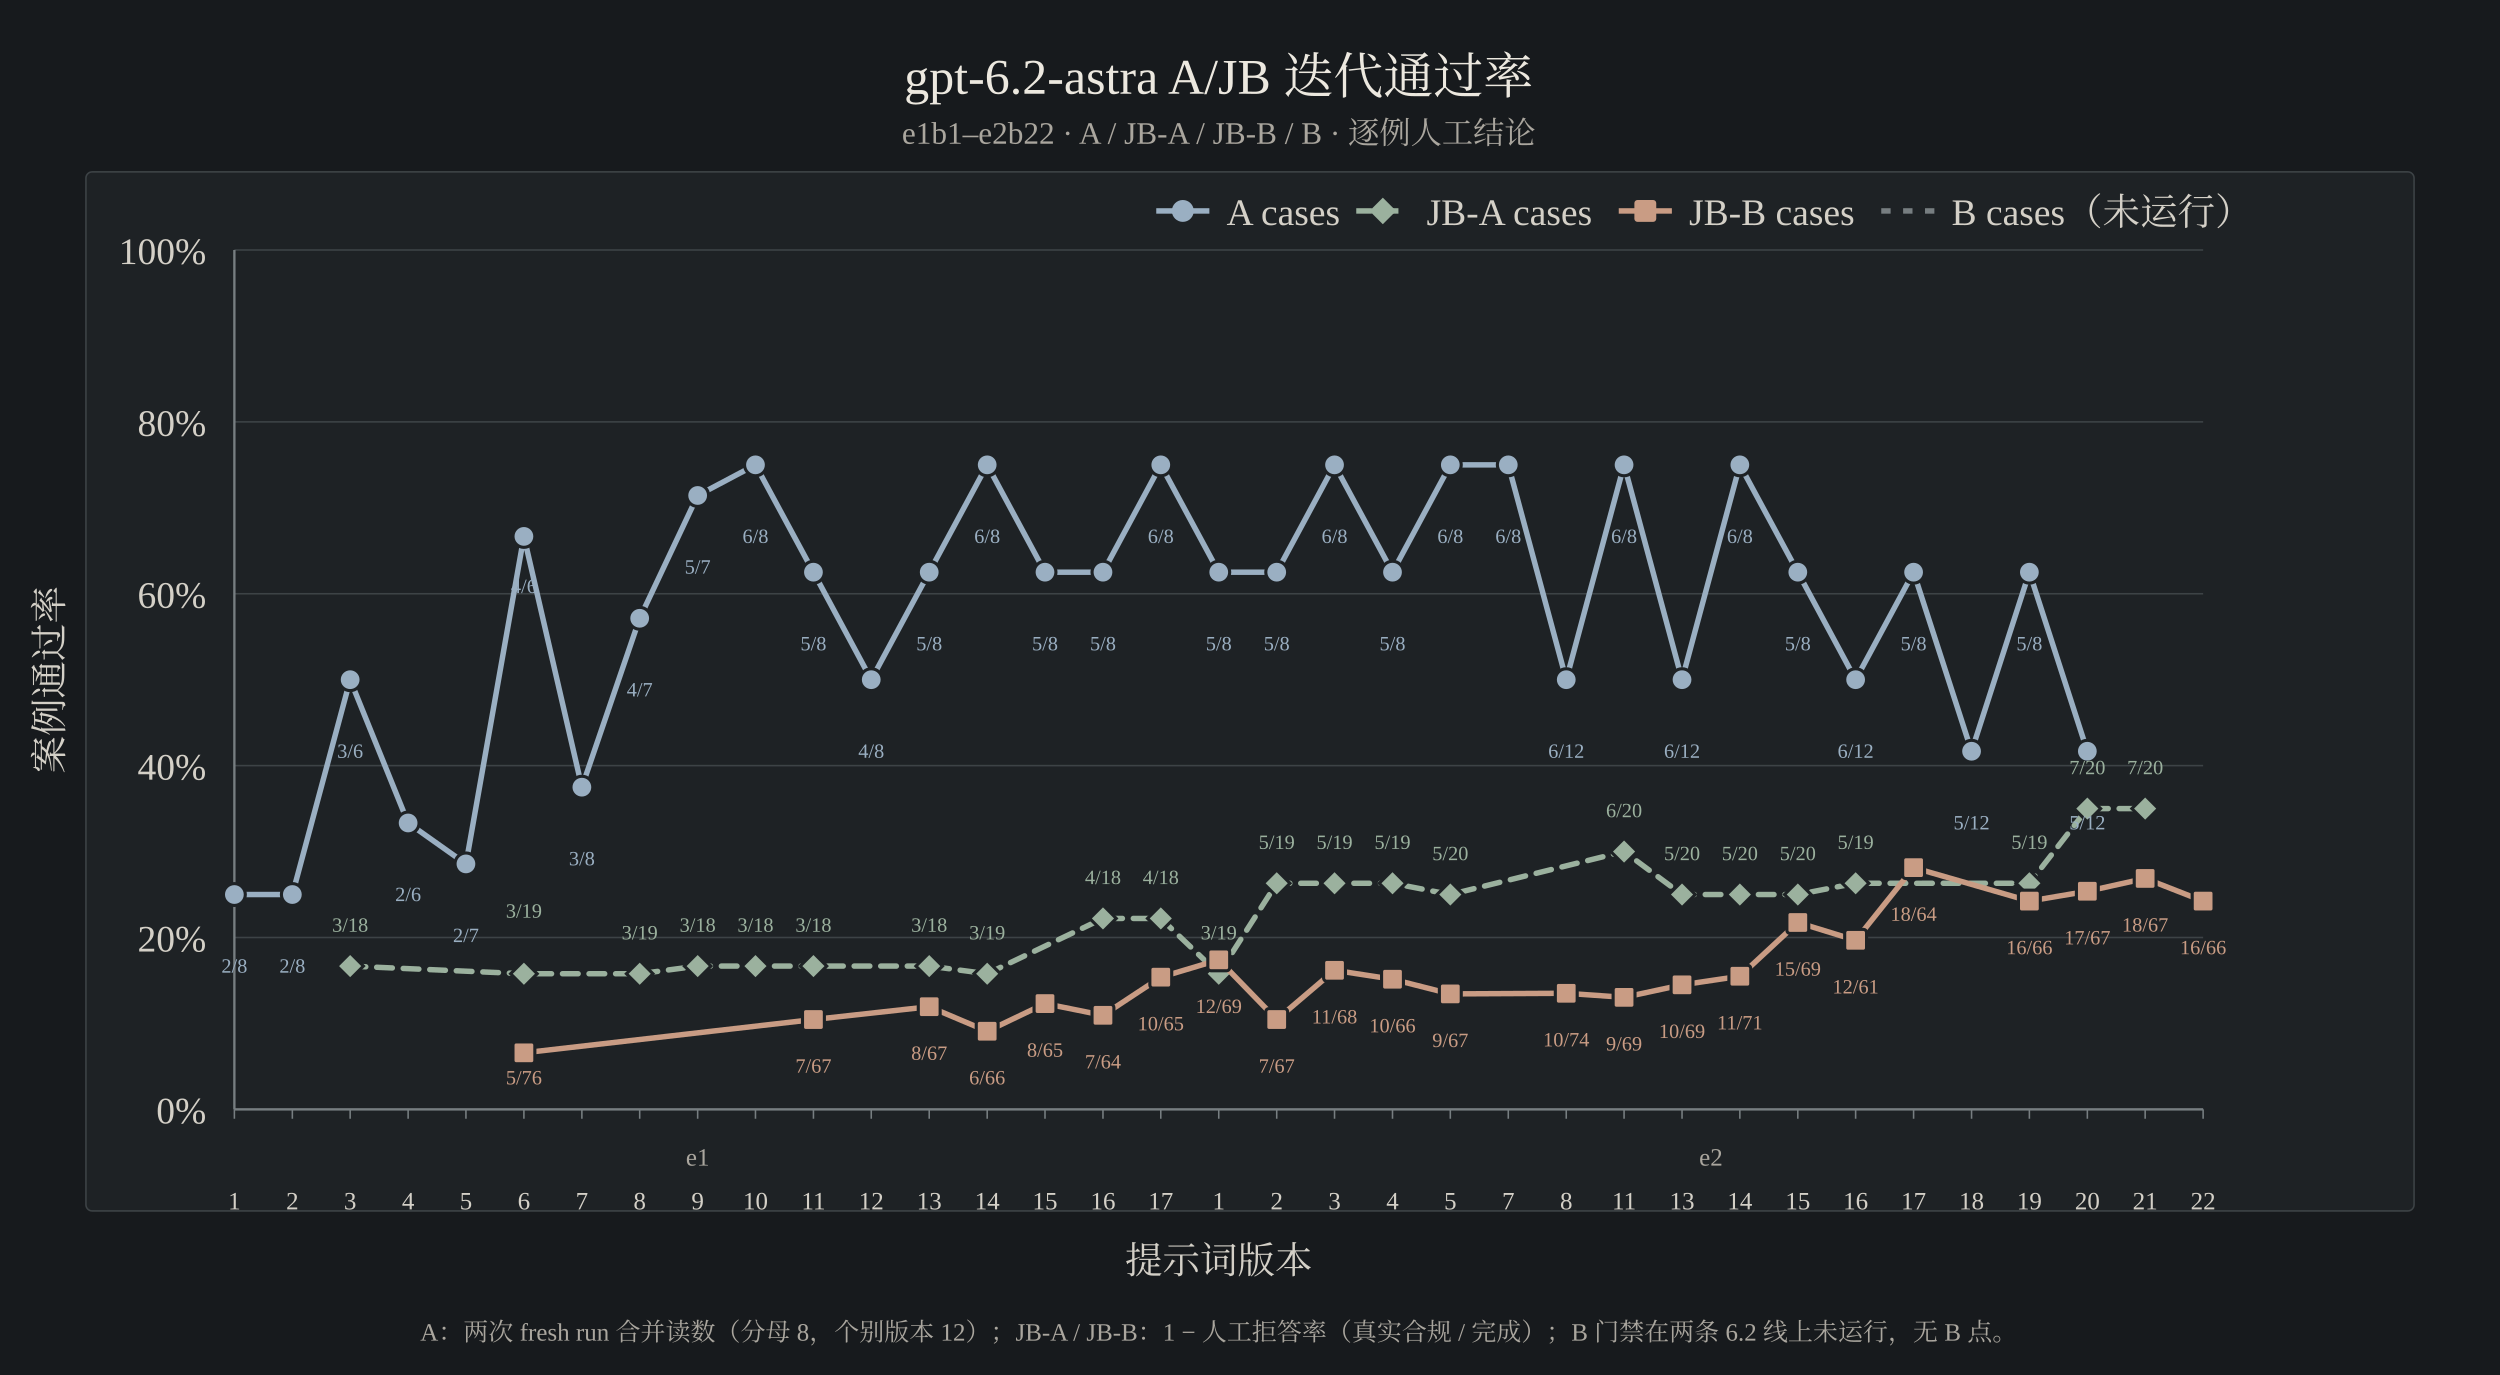
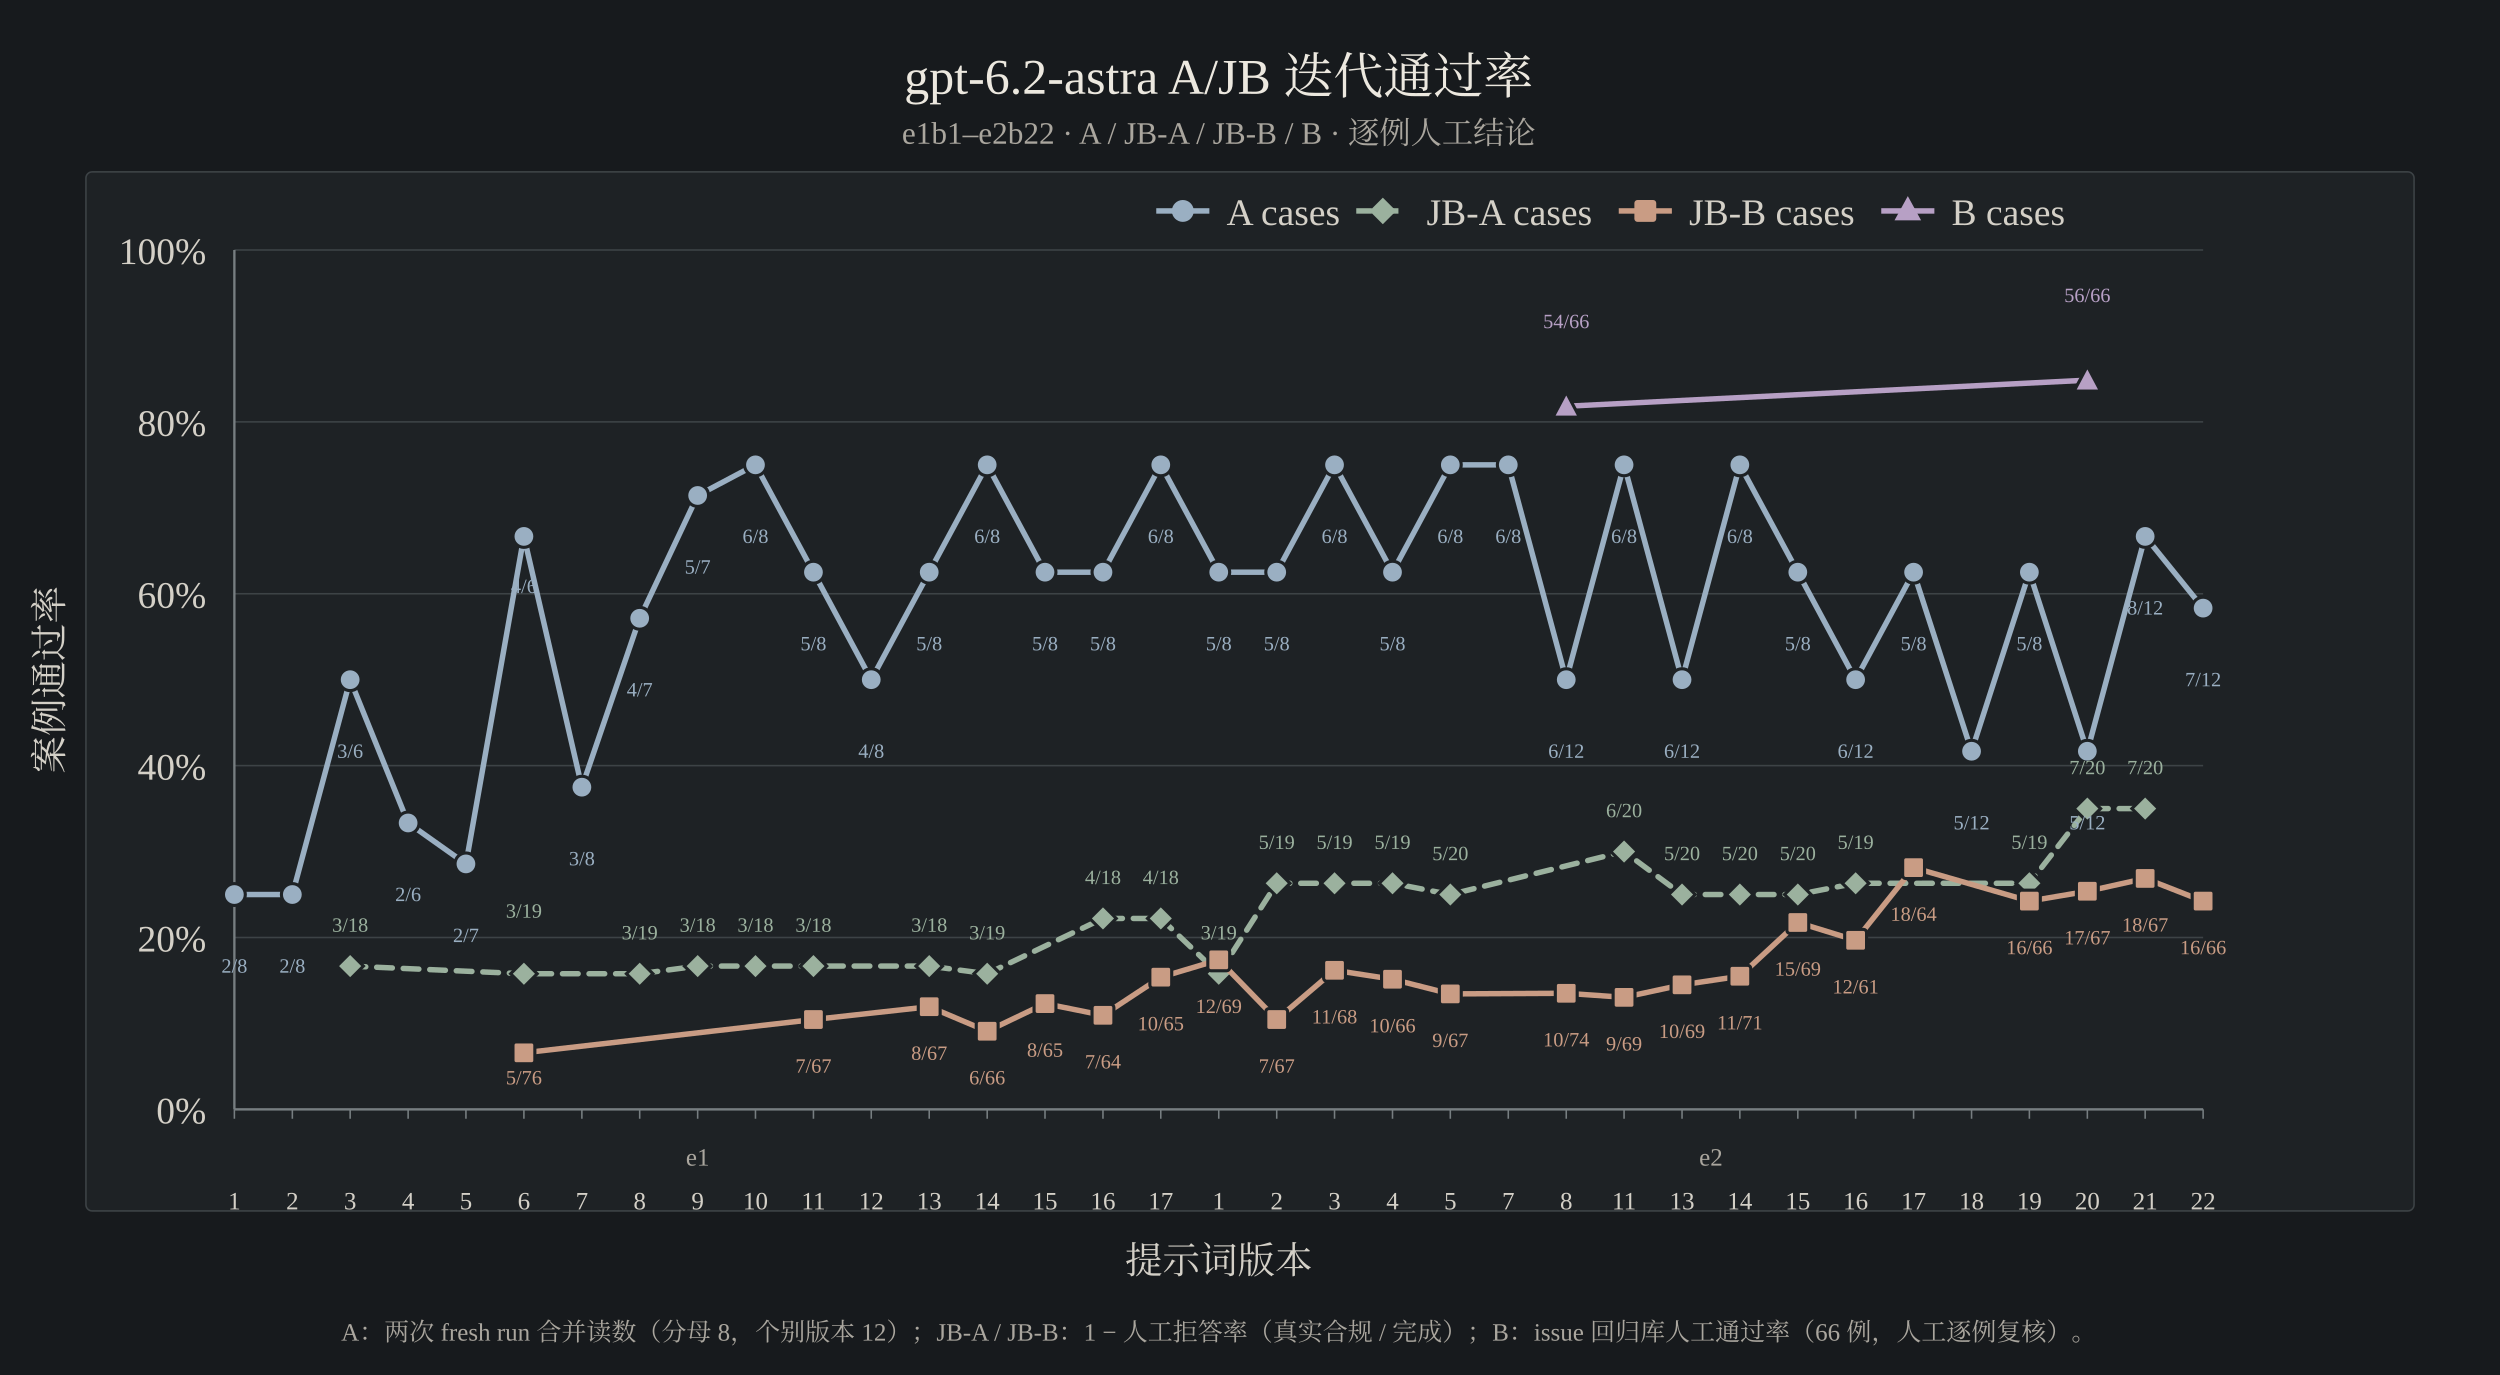
<svg xmlns="http://www.w3.org/2000/svg" width="1600" height="880" viewBox="0 0 1600 880" role="img" aria-labelledby="title desc">
  <rect width="1600" height="880" fill="#171A1D" />
  <rect x="55" y="110" width="1490" height="665" rx="4" fill="#1E2225" stroke="#3D4346" />
  <g font-family="Charter,Georgia,Times New Roman,STSong,Songti SC,Noto Serif CJK SC,serif">
    <text x="780" y="60" text-anchor="middle" font-size="32" font-weight="500" fill="#ECE8DF">gpt-6.2-astra A/JB 迭代通过率</text>
    <text x="780" y="92" text-anchor="middle" font-size="20" fill="#AAA69E">e1b1–e2b22 · A / JB-A / JB-B / B · 逐例人工结论</text>
    <line x1="150.0" y1="710.0" x2="1410.0" y2="710.0" stroke="#3D4346" stroke-width="1" />
    <text x="132" y="719.0" text-anchor="end" font-size="24" fill="#D4D0C7">0%</text>
    <line x1="150.0" y1="600.0" x2="1410.0" y2="600.0" stroke="#3D4346" stroke-width="1" />
    <text x="132" y="609.0" text-anchor="end" font-size="24" fill="#D4D0C7">20%</text>
    <line x1="150.0" y1="490.0" x2="1410.0" y2="490.0" stroke="#3D4346" stroke-width="1" />
    <text x="132" y="499.0" text-anchor="end" font-size="24" fill="#D4D0C7">40%</text>
    <line x1="150.0" y1="380.0" x2="1410.0" y2="380.0" stroke="#3D4346" stroke-width="1" />
    <text x="132" y="389.0" text-anchor="end" font-size="24" fill="#D4D0C7">60%</text>
    <line x1="150.0" y1="270.0" x2="1410.0" y2="270.0" stroke="#3D4346" stroke-width="1" />
    <text x="132" y="279.0" text-anchor="end" font-size="24" fill="#D4D0C7">80%</text>
    <line x1="150.0" y1="160.0" x2="1410.0" y2="160.0" stroke="#3D4346" stroke-width="1" />
    <text x="132" y="169.0" text-anchor="end" font-size="24" fill="#D4D0C7">100%</text>
    <line x1="150.0" y1="160.0" x2="150.0" y2="710.0" stroke="#777E81" stroke-width="1.5" />
    <line x1="150.0" y1="710.0" x2="1410.0" y2="710.0" stroke="#777E81" stroke-width="1.5" />
    <line x1="150.0" y1="710.0" x2="150.0" y2="716" stroke="#777E81" />
    <text x="150.0" y="774" text-anchor="middle" font-size="16" fill="#D4D0C7">1</text>
    <line x1="187.1" y1="710.0" x2="187.1" y2="716" stroke="#777E81" />
    <text x="187.1" y="774" text-anchor="middle" font-size="16" fill="#D4D0C7">2</text>
    <line x1="224.1" y1="710.0" x2="224.1" y2="716" stroke="#777E81" />
    <text x="224.1" y="774" text-anchor="middle" font-size="16" fill="#D4D0C7">3</text>
    <line x1="261.2" y1="710.0" x2="261.2" y2="716" stroke="#777E81" />
    <text x="261.2" y="774" text-anchor="middle" font-size="16" fill="#D4D0C7">4</text>
    <line x1="298.2" y1="710.0" x2="298.2" y2="716" stroke="#777E81" />
    <text x="298.2" y="774" text-anchor="middle" font-size="16" fill="#D4D0C7">5</text>
    <line x1="335.3" y1="710.0" x2="335.3" y2="716" stroke="#777E81" />
    <text x="335.3" y="774" text-anchor="middle" font-size="16" fill="#D4D0C7">6</text>
    <line x1="372.4" y1="710.0" x2="372.4" y2="716" stroke="#777E81" />
    <text x="372.4" y="774" text-anchor="middle" font-size="16" fill="#D4D0C7">7</text>
    <line x1="409.4" y1="710.0" x2="409.4" y2="716" stroke="#777E81" />
    <text x="409.4" y="774" text-anchor="middle" font-size="16" fill="#D4D0C7">8</text>
    <line x1="446.5" y1="710.0" x2="446.5" y2="716" stroke="#777E81" />
    <text x="446.5" y="774" text-anchor="middle" font-size="16" fill="#D4D0C7">9</text>
    <line x1="483.5" y1="710.0" x2="483.5" y2="716" stroke="#777E81" />
    <text x="483.5" y="774" text-anchor="middle" font-size="16" fill="#D4D0C7">10</text>
    <line x1="520.6" y1="710.0" x2="520.6" y2="716" stroke="#777E81" />
    <text x="520.6" y="774" text-anchor="middle" font-size="16" fill="#D4D0C7">11</text>
    <line x1="557.6" y1="710.0" x2="557.6" y2="716" stroke="#777E81" />
    <text x="557.6" y="774" text-anchor="middle" font-size="16" fill="#D4D0C7">12</text>
    <line x1="594.7" y1="710.0" x2="594.7" y2="716" stroke="#777E81" />
    <text x="594.7" y="774" text-anchor="middle" font-size="16" fill="#D4D0C7">13</text>
    <line x1="631.8" y1="710.0" x2="631.8" y2="716" stroke="#777E81" />
    <text x="631.8" y="774" text-anchor="middle" font-size="16" fill="#D4D0C7">14</text>
    <line x1="668.8" y1="710.0" x2="668.8" y2="716" stroke="#777E81" />
    <text x="668.8" y="774" text-anchor="middle" font-size="16" fill="#D4D0C7">15</text>
    <line x1="705.9" y1="710.0" x2="705.9" y2="716" stroke="#777E81" />
    <text x="705.9" y="774" text-anchor="middle" font-size="16" fill="#D4D0C7">16</text>
    <line x1="742.9" y1="710.0" x2="742.9" y2="716" stroke="#777E81" />
    <text x="742.9" y="774" text-anchor="middle" font-size="16" fill="#D4D0C7">17</text>
    <line x1="780.0" y1="710.0" x2="780.0" y2="716" stroke="#777E81" />
    <text x="780.0" y="774" text-anchor="middle" font-size="16" fill="#D4D0C7">1</text>
    <line x1="817.1" y1="710.0" x2="817.1" y2="716" stroke="#777E81" />
    <text x="817.1" y="774" text-anchor="middle" font-size="16" fill="#D4D0C7">2</text>
    <line x1="854.1" y1="710.0" x2="854.1" y2="716" stroke="#777E81" />
    <text x="854.1" y="774" text-anchor="middle" font-size="16" fill="#D4D0C7">3</text>
    <line x1="891.2" y1="710.0" x2="891.2" y2="716" stroke="#777E81" />
    <text x="891.2" y="774" text-anchor="middle" font-size="16" fill="#D4D0C7">4</text>
    <line x1="928.2" y1="710.0" x2="928.2" y2="716" stroke="#777E81" />
    <text x="928.2" y="774" text-anchor="middle" font-size="16" fill="#D4D0C7">5</text>
    <line x1="965.3" y1="710.0" x2="965.3" y2="716" stroke="#777E81" />
    <text x="965.3" y="774" text-anchor="middle" font-size="16" fill="#D4D0C7">7</text>
    <line x1="1002.4" y1="710.0" x2="1002.4" y2="716" stroke="#777E81" />
    <text x="1002.4" y="774" text-anchor="middle" font-size="16" fill="#D4D0C7">8</text>
    <line x1="1039.4" y1="710.0" x2="1039.4" y2="716" stroke="#777E81" />
    <text x="1039.4" y="774" text-anchor="middle" font-size="16" fill="#D4D0C7">11</text>
    <line x1="1076.5" y1="710.0" x2="1076.5" y2="716" stroke="#777E81" />
    <text x="1076.5" y="774" text-anchor="middle" font-size="16" fill="#D4D0C7">13</text>
    <line x1="1113.5" y1="710.0" x2="1113.5" y2="716" stroke="#777E81" />
    <text x="1113.5" y="774" text-anchor="middle" font-size="16" fill="#D4D0C7">14</text>
    <line x1="1150.6" y1="710.0" x2="1150.6" y2="716" stroke="#777E81" />
    <text x="1150.6" y="774" text-anchor="middle" font-size="16" fill="#D4D0C7">15</text>
    <line x1="1187.6" y1="710.0" x2="1187.6" y2="716" stroke="#777E81" />
    <text x="1187.6" y="774" text-anchor="middle" font-size="16" fill="#D4D0C7">16</text>
    <line x1="1224.7" y1="710.0" x2="1224.7" y2="716" stroke="#777E81" />
    <text x="1224.7" y="774" text-anchor="middle" font-size="16" fill="#D4D0C7">17</text>
    <line x1="1261.8" y1="710.0" x2="1261.8" y2="716" stroke="#777E81" />
    <text x="1261.8" y="774" text-anchor="middle" font-size="16" fill="#D4D0C7">18</text>
    <line x1="1298.8" y1="710.0" x2="1298.8" y2="716" stroke="#777E81" />
    <text x="1298.8" y="774" text-anchor="middle" font-size="16" fill="#D4D0C7">19</text>
    <line x1="1335.9" y1="710.0" x2="1335.9" y2="716" stroke="#777E81" />
    <text x="1335.9" y="774" text-anchor="middle" font-size="16" fill="#D4D0C7">20</text>
    <line x1="1372.9" y1="710.0" x2="1372.9" y2="716" stroke="#777E81" />
    <text x="1372.9" y="774" text-anchor="middle" font-size="16" fill="#D4D0C7">21</text>
    <line x1="1410.0" y1="710.0" x2="1410.0" y2="716" stroke="#777E81" />
    <text x="1410.0" y="774" text-anchor="middle" font-size="16" fill="#D4D0C7">22</text>
    <text x="446.5" y="746" text-anchor="middle" font-size="16" fill="#AAA69E">e1</text>
    <text x="1095.0" y="746" text-anchor="middle" font-size="16" fill="#AAA69E">e2</text>
    <text x="780" y="815" text-anchor="middle" font-size="24" fill="#D4D0C7">提示词版本</text>
    <text x="40" y="435" transform="rotate(-90 40 435)" text-anchor="middle" font-size="24" fill="#D4D0C7">案例通过率</text>
-     <polyline points="150.0,572.5 187.1,572.5 224.1,435.0 261.2,526.7 298.2,552.9 335.3,343.3 372.4,503.8 409.4,395.7 446.5,317.1 483.5,297.5 520.6,366.2 557.6,435.0 594.7,366.2 631.8,297.5 668.8,366.2 705.9,366.2 742.9,297.5 780.0,366.2 817.1,366.2 854.1,297.5 891.2,366.2 928.2,297.5 965.3,297.5 1002.4,435.0 1039.4,297.5 1076.5,435.0 1113.5,297.5 1150.6,366.2 1187.6,435.0 1224.7,366.2 1261.8,480.8 1298.8,366.2 1335.9,480.8" fill="none" stroke="#9AAFC2" stroke-width="3.5" stroke-linecap="round" stroke-linejoin="round" />
+     <polyline points="150.0,572.5 187.1,572.5 224.1,435.0 261.2,526.7 298.2,552.9 335.3,343.3 372.4,503.8 409.4,395.7 446.5,317.1 483.5,297.5 520.6,366.2 557.6,435.0 594.7,366.2 631.8,297.5 668.8,366.2 705.9,366.2 742.9,297.5 780.0,366.2 817.1,366.2 854.1,297.5 891.2,366.2 928.2,297.5 965.3,297.5 1002.4,435.0 1039.4,297.5 1076.5,435.0 1113.5,297.5 1150.6,366.2 1187.6,435.0 1224.7,366.2 1261.8,480.8 1298.8,366.2 1335.9,480.8 1372.9,343.3 1410.0,389.2" fill="none" stroke="#9AAFC2" stroke-width="3.5" stroke-linecap="round" stroke-linejoin="round" />
    <circle cx="150.0" cy="572.5" r="7" fill="#9AAFC2" stroke="#1E2225" stroke-width="2" />
    <circle cx="187.1" cy="572.5" r="7" fill="#9AAFC2" stroke="#1E2225" stroke-width="2" />
    <circle cx="224.1" cy="435.0" r="7" fill="#9AAFC2" stroke="#1E2225" stroke-width="2" />
    <circle cx="261.2" cy="526.7" r="7" fill="#9AAFC2" stroke="#1E2225" stroke-width="2" />
    <circle cx="298.2" cy="552.9" r="7" fill="#9AAFC2" stroke="#1E2225" stroke-width="2" />
    <circle cx="335.3" cy="343.3" r="7" fill="#9AAFC2" stroke="#1E2225" stroke-width="2" />
    <circle cx="372.4" cy="503.8" r="7" fill="#9AAFC2" stroke="#1E2225" stroke-width="2" />
    <circle cx="409.4" cy="395.7" r="7" fill="#9AAFC2" stroke="#1E2225" stroke-width="2" />
    <circle cx="446.5" cy="317.1" r="7" fill="#9AAFC2" stroke="#1E2225" stroke-width="2" />
    <circle cx="483.5" cy="297.5" r="7" fill="#9AAFC2" stroke="#1E2225" stroke-width="2" />
    <circle cx="520.6" cy="366.2" r="7" fill="#9AAFC2" stroke="#1E2225" stroke-width="2" />
    <circle cx="557.6" cy="435.0" r="7" fill="#9AAFC2" stroke="#1E2225" stroke-width="2" />
    <circle cx="594.7" cy="366.2" r="7" fill="#9AAFC2" stroke="#1E2225" stroke-width="2" />
    <circle cx="631.8" cy="297.5" r="7" fill="#9AAFC2" stroke="#1E2225" stroke-width="2" />
    <circle cx="668.8" cy="366.2" r="7" fill="#9AAFC2" stroke="#1E2225" stroke-width="2" />
    <circle cx="705.9" cy="366.2" r="7" fill="#9AAFC2" stroke="#1E2225" stroke-width="2" />
    <circle cx="742.9" cy="297.5" r="7" fill="#9AAFC2" stroke="#1E2225" stroke-width="2" />
    <circle cx="780.0" cy="366.2" r="7" fill="#9AAFC2" stroke="#1E2225" stroke-width="2" />
    <circle cx="817.1" cy="366.2" r="7" fill="#9AAFC2" stroke="#1E2225" stroke-width="2" />
    <circle cx="854.1" cy="297.5" r="7" fill="#9AAFC2" stroke="#1E2225" stroke-width="2" />
    <circle cx="891.2" cy="366.2" r="7" fill="#9AAFC2" stroke="#1E2225" stroke-width="2" />
    <circle cx="928.2" cy="297.5" r="7" fill="#9AAFC2" stroke="#1E2225" stroke-width="2" />
    <circle cx="965.3" cy="297.5" r="7" fill="#9AAFC2" stroke="#1E2225" stroke-width="2" />
    <circle cx="1002.4" cy="435.0" r="7" fill="#9AAFC2" stroke="#1E2225" stroke-width="2" />
    <circle cx="1039.4" cy="297.5" r="7" fill="#9AAFC2" stroke="#1E2225" stroke-width="2" />
    <circle cx="1076.5" cy="435.0" r="7" fill="#9AAFC2" stroke="#1E2225" stroke-width="2" />
    <circle cx="1113.5" cy="297.5" r="7" fill="#9AAFC2" stroke="#1E2225" stroke-width="2" />
    <circle cx="1150.6" cy="366.2" r="7" fill="#9AAFC2" stroke="#1E2225" stroke-width="2" />
    <circle cx="1187.6" cy="435.0" r="7" fill="#9AAFC2" stroke="#1E2225" stroke-width="2" />
    <circle cx="1224.7" cy="366.2" r="7" fill="#9AAFC2" stroke="#1E2225" stroke-width="2" />
    <circle cx="1261.8" cy="480.8" r="7" fill="#9AAFC2" stroke="#1E2225" stroke-width="2" />
    <circle cx="1298.8" cy="366.2" r="7" fill="#9AAFC2" stroke="#1E2225" stroke-width="2" />
    <circle cx="1335.9" cy="480.8" r="7" fill="#9AAFC2" stroke="#1E2225" stroke-width="2" />
+     <circle cx="1372.9" cy="343.3" r="7" fill="#9AAFC2" stroke="#1E2225" stroke-width="2" />
+     <circle cx="1410.0" cy="389.2" r="7" fill="#9AAFC2" stroke="#1E2225" stroke-width="2" />
    <polyline points="224.1,618.3 335.3,623.2 409.4,623.2 446.5,618.3 483.5,618.3 520.6,618.3 594.7,618.3 631.8,623.2 705.9,587.8 742.9,587.8 780.0,623.2 817.1,565.3 854.1,565.3 891.2,565.3 928.2,572.5 1039.4,545.0 1076.5,572.5 1113.5,572.5 1150.6,572.5 1187.6,565.3 1298.8,565.3 1335.9,517.5 1372.9,517.5" fill="none" stroke="#9BB19E" stroke-width="3.5" stroke-linecap="round" stroke-linejoin="round" stroke-dasharray="10 7" />
    <polygon points="224.1,609.8 232.6,618.3 224.1,626.8 215.6,618.3" fill="#9BB19E" stroke="#1E2225" stroke-width="2" />
    <polygon points="335.3,614.7 343.8,623.2 335.3,631.7 326.8,623.2" fill="#9BB19E" stroke="#1E2225" stroke-width="2" />
    <polygon points="409.4,614.7 417.9,623.2 409.4,631.7 400.9,623.2" fill="#9BB19E" stroke="#1E2225" stroke-width="2" />
    <polygon points="446.5,609.8 455.0,618.3 446.5,626.8 438.0,618.3" fill="#9BB19E" stroke="#1E2225" stroke-width="2" />
    <polygon points="483.5,609.8 492.0,618.3 483.5,626.8 475.0,618.3" fill="#9BB19E" stroke="#1E2225" stroke-width="2" />
    <polygon points="520.6,609.8 529.1,618.3 520.6,626.8 512.1,618.3" fill="#9BB19E" stroke="#1E2225" stroke-width="2" />
    <polygon points="594.7,609.8 603.2,618.3 594.7,626.8 586.2,618.3" fill="#9BB19E" stroke="#1E2225" stroke-width="2" />
    <polygon points="631.8,614.7 640.3,623.2 631.8,631.7 623.3,623.2" fill="#9BB19E" stroke="#1E2225" stroke-width="2" />
    <polygon points="705.9,579.3 714.4,587.8 705.9,596.3 697.4,587.8" fill="#9BB19E" stroke="#1E2225" stroke-width="2" />
    <polygon points="742.9,579.3 751.4,587.8 742.9,596.3 734.4,587.8" fill="#9BB19E" stroke="#1E2225" stroke-width="2" />
    <polygon points="780.0,614.7 788.5,623.2 780.0,631.7 771.5,623.2" fill="#9BB19E" stroke="#1E2225" stroke-width="2" />
    <polygon points="817.1,556.8 825.6,565.3 817.1,573.8 808.6,565.3" fill="#9BB19E" stroke="#1E2225" stroke-width="2" />
    <polygon points="854.1,556.8 862.6,565.3 854.1,573.8 845.6,565.3" fill="#9BB19E" stroke="#1E2225" stroke-width="2" />
    <polygon points="891.2,556.8 899.7,565.3 891.2,573.8 882.7,565.3" fill="#9BB19E" stroke="#1E2225" stroke-width="2" />
    <polygon points="928.2,564.0 936.7,572.5 928.2,581.0 919.7,572.5" fill="#9BB19E" stroke="#1E2225" stroke-width="2" />
    <polygon points="1039.4,536.5 1047.9,545.0 1039.4,553.5 1030.9,545.0" fill="#9BB19E" stroke="#1E2225" stroke-width="2" />
    <polygon points="1076.5,564.0 1085.0,572.5 1076.5,581.0 1068.0,572.5" fill="#9BB19E" stroke="#1E2225" stroke-width="2" />
    <polygon points="1113.5,564.0 1122.0,572.5 1113.5,581.0 1105.0,572.5" fill="#9BB19E" stroke="#1E2225" stroke-width="2" />
    <polygon points="1150.6,564.0 1159.1,572.5 1150.6,581.0 1142.1,572.5" fill="#9BB19E" stroke="#1E2225" stroke-width="2" />
    <polygon points="1187.6,556.8 1196.1,565.3 1187.6,573.8 1179.1,565.3" fill="#9BB19E" stroke="#1E2225" stroke-width="2" />
    <polygon points="1298.8,556.8 1307.3,565.3 1298.8,573.8 1290.3,565.3" fill="#9BB19E" stroke="#1E2225" stroke-width="2" />
    <polygon points="1335.9,509.0 1344.4,517.5 1335.9,526.0 1327.4,517.5" fill="#9BB19E" stroke="#1E2225" stroke-width="2" />
    <polygon points="1372.9,509.0 1381.4,517.5 1372.9,526.0 1364.4,517.5" fill="#9BB19E" stroke="#1E2225" stroke-width="2" />
    <polyline points="335.3,673.8 520.6,652.5 594.7,644.3 631.8,660.0 668.8,642.3 705.9,649.8 742.9,625.4 780.0,614.3 817.1,652.5 854.1,621.0 891.2,626.7 928.2,636.1 1002.4,635.7 1039.4,638.3 1076.5,630.3 1113.5,624.8 1150.6,590.4 1187.6,601.8 1224.7,555.3 1298.8,576.7 1335.9,570.4 1372.9,562.2 1410.0,576.7" fill="none" stroke="#C99C84" stroke-width="3.5" stroke-linecap="round" stroke-linejoin="round" />
    <rect x="328.3" y="666.8" width="14" height="14" rx="2" fill="#C99C84" stroke="#1E2225" stroke-width="2" />
    <rect x="513.6" y="645.5" width="14" height="14" rx="2" fill="#C99C84" stroke="#1E2225" stroke-width="2" />
    <rect x="587.7" y="637.3" width="14" height="14" rx="2" fill="#C99C84" stroke="#1E2225" stroke-width="2" />
    <rect x="624.8" y="653.0" width="14" height="14" rx="2" fill="#C99C84" stroke="#1E2225" stroke-width="2" />
    <rect x="661.8" y="635.3" width="14" height="14" rx="2" fill="#C99C84" stroke="#1E2225" stroke-width="2" />
    <rect x="698.9" y="642.8" width="14" height="14" rx="2" fill="#C99C84" stroke="#1E2225" stroke-width="2" />
    <rect x="735.9" y="618.4" width="14" height="14" rx="2" fill="#C99C84" stroke="#1E2225" stroke-width="2" />
    <rect x="773.0" y="607.3" width="14" height="14" rx="2" fill="#C99C84" stroke="#1E2225" stroke-width="2" />
    <rect x="810.1" y="645.5" width="14" height="14" rx="2" fill="#C99C84" stroke="#1E2225" stroke-width="2" />
    <rect x="847.1" y="614.0" width="14" height="14" rx="2" fill="#C99C84" stroke="#1E2225" stroke-width="2" />
    <rect x="884.2" y="619.7" width="14" height="14" rx="2" fill="#C99C84" stroke="#1E2225" stroke-width="2" />
    <rect x="921.2" y="629.1" width="14" height="14" rx="2" fill="#C99C84" stroke="#1E2225" stroke-width="2" />
    <rect x="995.4" y="628.7" width="14" height="14" rx="2" fill="#C99C84" stroke="#1E2225" stroke-width="2" />
    <rect x="1032.4" y="631.3" width="14" height="14" rx="2" fill="#C99C84" stroke="#1E2225" stroke-width="2" />
    <rect x="1069.5" y="623.3" width="14" height="14" rx="2" fill="#C99C84" stroke="#1E2225" stroke-width="2" />
    <rect x="1106.5" y="617.8" width="14" height="14" rx="2" fill="#C99C84" stroke="#1E2225" stroke-width="2" />
    <rect x="1143.6" y="583.4" width="14" height="14" rx="2" fill="#C99C84" stroke="#1E2225" stroke-width="2" />
    <rect x="1180.6" y="594.8" width="14" height="14" rx="2" fill="#C99C84" stroke="#1E2225" stroke-width="2" />
    <rect x="1217.7" y="548.3" width="14" height="14" rx="2" fill="#C99C84" stroke="#1E2225" stroke-width="2" />
    <rect x="1291.8" y="569.7" width="14" height="14" rx="2" fill="#C99C84" stroke="#1E2225" stroke-width="2" />
    <rect x="1328.9" y="563.4" width="14" height="14" rx="2" fill="#C99C84" stroke="#1E2225" stroke-width="2" />
    <rect x="1365.9" y="555.2" width="14" height="14" rx="2" fill="#C99C84" stroke="#1E2225" stroke-width="2" />
    <rect x="1403.0" y="569.7" width="14" height="14" rx="2" fill="#C99C84" stroke="#1E2225" stroke-width="2" />
+     <polyline points="1002.4,260.0 1335.9,243.3" fill="none" stroke="#B7A0C5" stroke-width="3.5" stroke-linecap="round" stroke-linejoin="round" />
+     <polygon points="1002.4,251.0 1010.9,267.0 993.9,267.0" fill="#B7A0C5" stroke="#1E2225" stroke-width="2" />
+     <polygon points="1335.9,234.3 1344.4,250.3 1327.4,250.3" fill="#B7A0C5" stroke="#1E2225" stroke-width="2" />
    <text x="150.0" y="622.5" text-anchor="middle" font-size="13" font-weight="500" fill="#9AAFC2">2/8</text>
    <text x="187.1" y="622.5" text-anchor="middle" font-size="13" font-weight="500" fill="#9AAFC2">2/8</text>
    <text x="224.1" y="485.0" text-anchor="middle" font-size="13" font-weight="500" fill="#9AAFC2">3/6</text>
    <text x="224.1" y="596.3" text-anchor="middle" font-size="13" font-weight="500" fill="#9BB19E">3/18</text>
    <text x="261.2" y="576.7" text-anchor="middle" font-size="13" font-weight="500" fill="#9AAFC2">2/6</text>
    <text x="298.2" y="602.9" text-anchor="middle" font-size="13" font-weight="500" fill="#9AAFC2">2/7</text>
    <text x="335.3" y="379.5" text-anchor="middle" font-size="13" font-weight="500" fill="#9AAFC2">4/6</text>
    <text x="335.3" y="587.3" text-anchor="middle" font-size="13" font-weight="500" fill="#9BB19E">3/19</text>
    <text x="335.3" y="694.0" text-anchor="middle" font-size="13" font-weight="500" fill="#C99C84">5/76</text>
    <text x="372.4" y="553.8" text-anchor="middle" font-size="13" font-weight="500" fill="#9AAFC2">3/8</text>
    <text x="409.4" y="445.7" text-anchor="middle" font-size="13" font-weight="500" fill="#9AAFC2">4/7</text>
    <text x="409.4" y="601.2" text-anchor="middle" font-size="13" font-weight="500" fill="#9BB19E">3/19</text>
    <text x="446.5" y="367.1" text-anchor="middle" font-size="13" font-weight="500" fill="#9AAFC2">5/7</text>
    <text x="446.5" y="596.3" text-anchor="middle" font-size="13" font-weight="500" fill="#9BB19E">3/18</text>
    <text x="483.5" y="347.5" text-anchor="middle" font-size="13" font-weight="500" fill="#9AAFC2">6/8</text>
    <text x="483.5" y="596.3" text-anchor="middle" font-size="13" font-weight="500" fill="#9BB19E">3/18</text>
    <text x="520.6" y="416.2" text-anchor="middle" font-size="13" font-weight="500" fill="#9AAFC2">5/8</text>
    <text x="520.6" y="596.3" text-anchor="middle" font-size="13" font-weight="500" fill="#9BB19E">3/18</text>
    <text x="520.6" y="686.5" text-anchor="middle" font-size="13" font-weight="500" fill="#C99C84">7/67</text>
    <text x="557.6" y="485.0" text-anchor="middle" font-size="13" font-weight="500" fill="#9AAFC2">4/8</text>
    <text x="594.7" y="416.2" text-anchor="middle" font-size="13" font-weight="500" fill="#9AAFC2">5/8</text>
    <text x="594.7" y="596.3" text-anchor="middle" font-size="13" font-weight="500" fill="#9BB19E">3/18</text>
    <text x="594.7" y="678.3" text-anchor="middle" font-size="13" font-weight="500" fill="#C99C84">8/67</text>
    <text x="631.8" y="347.5" text-anchor="middle" font-size="13" font-weight="500" fill="#9AAFC2">6/8</text>
    <text x="631.8" y="601.2" text-anchor="middle" font-size="13" font-weight="500" fill="#9BB19E">3/19</text>
    <text x="631.8" y="694.0" text-anchor="middle" font-size="13" font-weight="500" fill="#C99C84">6/66</text>
    <text x="668.8" y="416.2" text-anchor="middle" font-size="13" font-weight="500" fill="#9AAFC2">5/8</text>
    <text x="668.8" y="676.3" text-anchor="middle" font-size="13" font-weight="500" fill="#C99C84">8/65</text>
    <text x="705.9" y="416.2" text-anchor="middle" font-size="13" font-weight="500" fill="#9AAFC2">5/8</text>
    <text x="705.9" y="565.8" text-anchor="middle" font-size="13" font-weight="500" fill="#9BB19E">4/18</text>
    <text x="705.9" y="683.8" text-anchor="middle" font-size="13" font-weight="500" fill="#C99C84">7/64</text>
    <text x="742.9" y="347.5" text-anchor="middle" font-size="13" font-weight="500" fill="#9AAFC2">6/8</text>
    <text x="742.9" y="565.8" text-anchor="middle" font-size="13" font-weight="500" fill="#9BB19E">4/18</text>
    <text x="742.9" y="659.4" text-anchor="middle" font-size="13" font-weight="500" fill="#C99C84">10/65</text>
    <text x="780.0" y="416.2" text-anchor="middle" font-size="13" font-weight="500" fill="#9AAFC2">5/8</text>
    <text x="780.0" y="601.2" text-anchor="middle" font-size="13" font-weight="500" fill="#9BB19E">3/19</text>
    <text x="780.0" y="648.3" text-anchor="middle" font-size="13" font-weight="500" fill="#C99C84">12/69</text>
    <text x="817.1" y="416.2" text-anchor="middle" font-size="13" font-weight="500" fill="#9AAFC2">5/8</text>
    <text x="817.1" y="543.3" text-anchor="middle" font-size="13" font-weight="500" fill="#9BB19E">5/19</text>
    <text x="817.1" y="686.5" text-anchor="middle" font-size="13" font-weight="500" fill="#C99C84">7/67</text>
    <text x="854.1" y="347.5" text-anchor="middle" font-size="13" font-weight="500" fill="#9AAFC2">6/8</text>
    <text x="854.1" y="543.3" text-anchor="middle" font-size="13" font-weight="500" fill="#9BB19E">5/19</text>
    <text x="854.1" y="655.0" text-anchor="middle" font-size="13" font-weight="500" fill="#C99C84">11/68</text>
    <text x="891.2" y="416.2" text-anchor="middle" font-size="13" font-weight="500" fill="#9AAFC2">5/8</text>
    <text x="891.2" y="543.3" text-anchor="middle" font-size="13" font-weight="500" fill="#9BB19E">5/19</text>
    <text x="891.2" y="660.7" text-anchor="middle" font-size="13" font-weight="500" fill="#C99C84">10/66</text>
    <text x="928.2" y="347.5" text-anchor="middle" font-size="13" font-weight="500" fill="#9AAFC2">6/8</text>
    <text x="928.2" y="550.5" text-anchor="middle" font-size="13" font-weight="500" fill="#9BB19E">5/20</text>
    <text x="928.2" y="670.1" text-anchor="middle" font-size="13" font-weight="500" fill="#C99C84">9/67</text>
    <text x="965.3" y="347.5" text-anchor="middle" font-size="13" font-weight="500" fill="#9AAFC2">6/8</text>
+     <text x="1002.4" y="210.0" text-anchor="middle" font-size="13" font-weight="500" fill="#B7A0C5">54/66</text>
    <text x="1002.4" y="485.0" text-anchor="middle" font-size="13" font-weight="500" fill="#9AAFC2">6/12</text>
    <text x="1002.4" y="669.7" text-anchor="middle" font-size="13" font-weight="500" fill="#C99C84">10/74</text>
    <text x="1039.4" y="347.5" text-anchor="middle" font-size="13" font-weight="500" fill="#9AAFC2">6/8</text>
    <text x="1039.4" y="523.0" text-anchor="middle" font-size="13" font-weight="500" fill="#9BB19E">6/20</text>
    <text x="1039.4" y="672.3" text-anchor="middle" font-size="13" font-weight="500" fill="#C99C84">9/69</text>
    <text x="1076.5" y="485.0" text-anchor="middle" font-size="13" font-weight="500" fill="#9AAFC2">6/12</text>
    <text x="1076.5" y="550.5" text-anchor="middle" font-size="13" font-weight="500" fill="#9BB19E">5/20</text>
    <text x="1076.5" y="664.3" text-anchor="middle" font-size="13" font-weight="500" fill="#C99C84">10/69</text>
    <text x="1113.5" y="347.5" text-anchor="middle" font-size="13" font-weight="500" fill="#9AAFC2">6/8</text>
    <text x="1113.5" y="550.5" text-anchor="middle" font-size="13" font-weight="500" fill="#9BB19E">5/20</text>
    <text x="1113.5" y="658.8" text-anchor="middle" font-size="13" font-weight="500" fill="#C99C84">11/71</text>
    <text x="1150.6" y="416.2" text-anchor="middle" font-size="13" font-weight="500" fill="#9AAFC2">5/8</text>
    <text x="1150.6" y="550.5" text-anchor="middle" font-size="13" font-weight="500" fill="#9BB19E">5/20</text>
    <text x="1150.6" y="624.4" text-anchor="middle" font-size="13" font-weight="500" fill="#C99C84">15/69</text>
    <text x="1187.6" y="485.0" text-anchor="middle" font-size="13" font-weight="500" fill="#9AAFC2">6/12</text>
    <text x="1187.6" y="543.3" text-anchor="middle" font-size="13" font-weight="500" fill="#9BB19E">5/19</text>
    <text x="1187.6" y="635.8" text-anchor="middle" font-size="13" font-weight="500" fill="#C99C84">12/61</text>
    <text x="1224.7" y="416.2" text-anchor="middle" font-size="13" font-weight="500" fill="#9AAFC2">5/8</text>
    <text x="1224.7" y="589.3" text-anchor="middle" font-size="13" font-weight="500" fill="#C99C84">18/64</text>
    <text x="1261.8" y="530.8" text-anchor="middle" font-size="13" font-weight="500" fill="#9AAFC2">5/12</text>
    <text x="1298.8" y="416.2" text-anchor="middle" font-size="13" font-weight="500" fill="#9AAFC2">5/8</text>
    <text x="1298.8" y="543.3" text-anchor="middle" font-size="13" font-weight="500" fill="#9BB19E">5/19</text>
    <text x="1298.8" y="610.7" text-anchor="middle" font-size="13" font-weight="500" fill="#C99C84">16/66</text>
+     <text x="1335.9" y="193.3" text-anchor="middle" font-size="13" font-weight="500" fill="#B7A0C5">56/66</text>
    <text x="1335.9" y="495.5" text-anchor="middle" font-size="13" font-weight="500" fill="#9BB19E">7/20</text>
    <text x="1335.9" y="530.8" text-anchor="middle" font-size="13" font-weight="500" fill="#9AAFC2">5/12</text>
    <text x="1335.9" y="604.4" text-anchor="middle" font-size="13" font-weight="500" fill="#C99C84">17/67</text>
+     <text x="1372.9" y="393.3" text-anchor="middle" font-size="13" font-weight="500" fill="#9AAFC2">8/12</text>
    <text x="1372.9" y="495.5" text-anchor="middle" font-size="13" font-weight="500" fill="#9BB19E">7/20</text>
    <text x="1372.9" y="596.2" text-anchor="middle" font-size="13" font-weight="500" fill="#C99C84">18/67</text>
+     <text x="1410.0" y="439.2" text-anchor="middle" font-size="13" font-weight="500" fill="#9AAFC2">7/12</text>
    <text x="1410.0" y="610.7" text-anchor="middle" font-size="13" font-weight="500" fill="#C99C84">16/66</text>
    <line x1="740.0" y1="135" x2="774.0" y2="135" stroke="#9AAFC2" stroke-width="3.5" />
    <circle cx="757.0" cy="135" r="7" fill="#9AAFC2" />
    <text x="785.0" y="144" font-size="24" fill="#D4D0C7">A cases</text>
    <line x1="868.0" y1="135" x2="902.0" y2="135" stroke="#9BB19E" stroke-width="3.5" stroke-dasharray="10 7" />
    <polygon points="885.0,126.5 893.5,135 885.0,143.5 876.5,135" fill="#9BB19E" />
    <text x="913.0" y="144" font-size="24" fill="#D4D0C7">JB-A cases</text>
    <line x1="1036.0" y1="135" x2="1070.0" y2="135" stroke="#C99C84" stroke-width="3.5" />
    <rect x="1046.0" y="128" width="14" height="14" rx="2" fill="#C99C84" />
    <text x="1081.0" y="144" font-size="24" fill="#D4D0C7">JB-B cases</text>
-     <line x1="1204.0" y1="135" x2="1238.0" y2="135" stroke="#777E81" stroke-width="3.5" stroke-dasharray="6 8" />
-     <text x="1249.0" y="144" font-size="24" fill="#D4D0C7">B cases（未运行）</text>
-     <text x="780" y="858" text-anchor="middle" font-size="16" fill="#AAA69E">A：两次 fresh run 合并读数（分母 8，个别版本 12）；JB-A / JB-B：1 − 人工拒答率（真实合规 / 完成）；B 门禁在两条 6.2 线上未运行，无 B 点。</text>
+     <line x1="1204.0" y1="135" x2="1238.0" y2="135" stroke="#B7A0C5" stroke-width="3.5" />
+     <polygon points="1221.0,125.5 1229.5,141 1212.5,141" fill="#B7A0C5" />
+     <text x="1249.0" y="144" font-size="24" fill="#D4D0C7">B cases</text>
+     <text x="780" y="858" text-anchor="middle" font-size="16" fill="#AAA69E">A：两次 fresh run 合并读数（分母 8，个别版本 12）；JB-A / JB-B：1 − 人工拒答率（真实合规 / 完成）；B：issue 回归库人工通过率（66 例，人工逐例复核）。</text>
  </g>
</svg>
